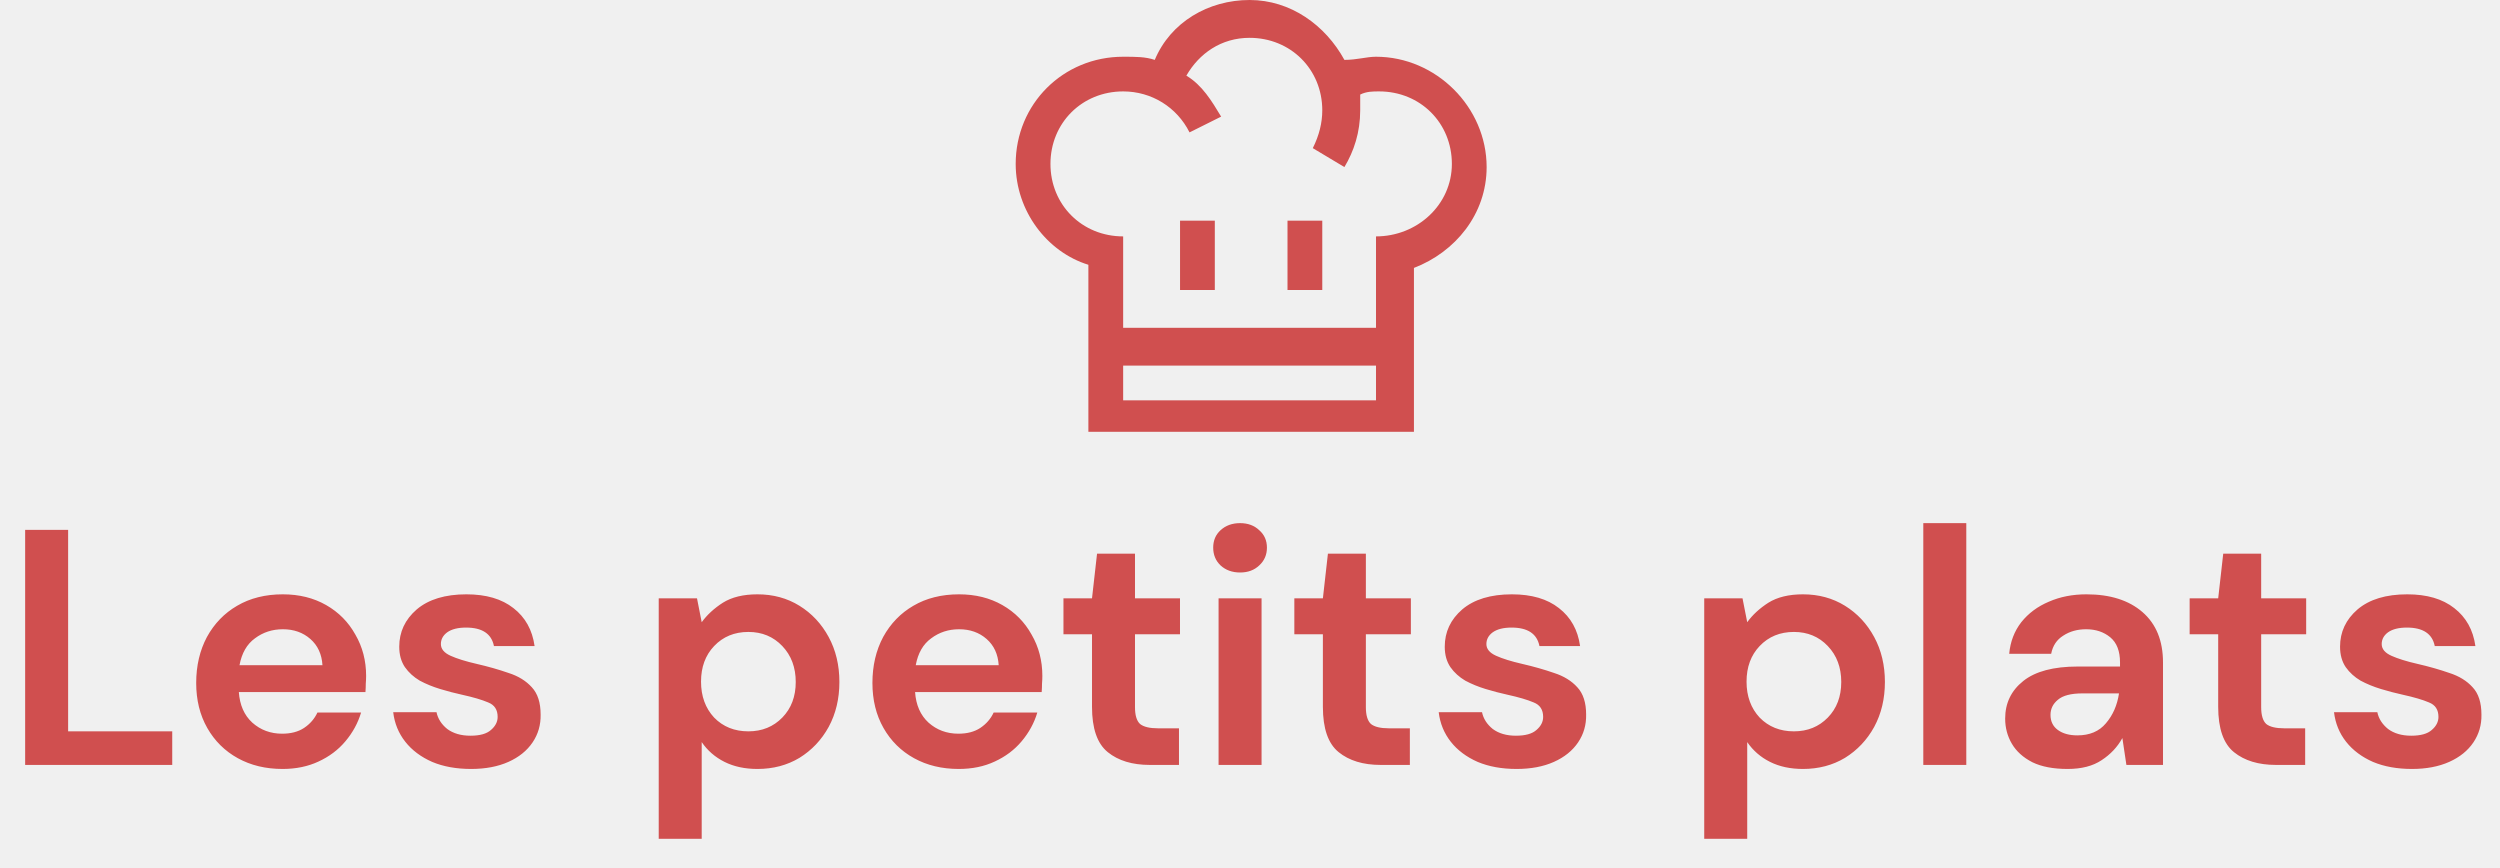
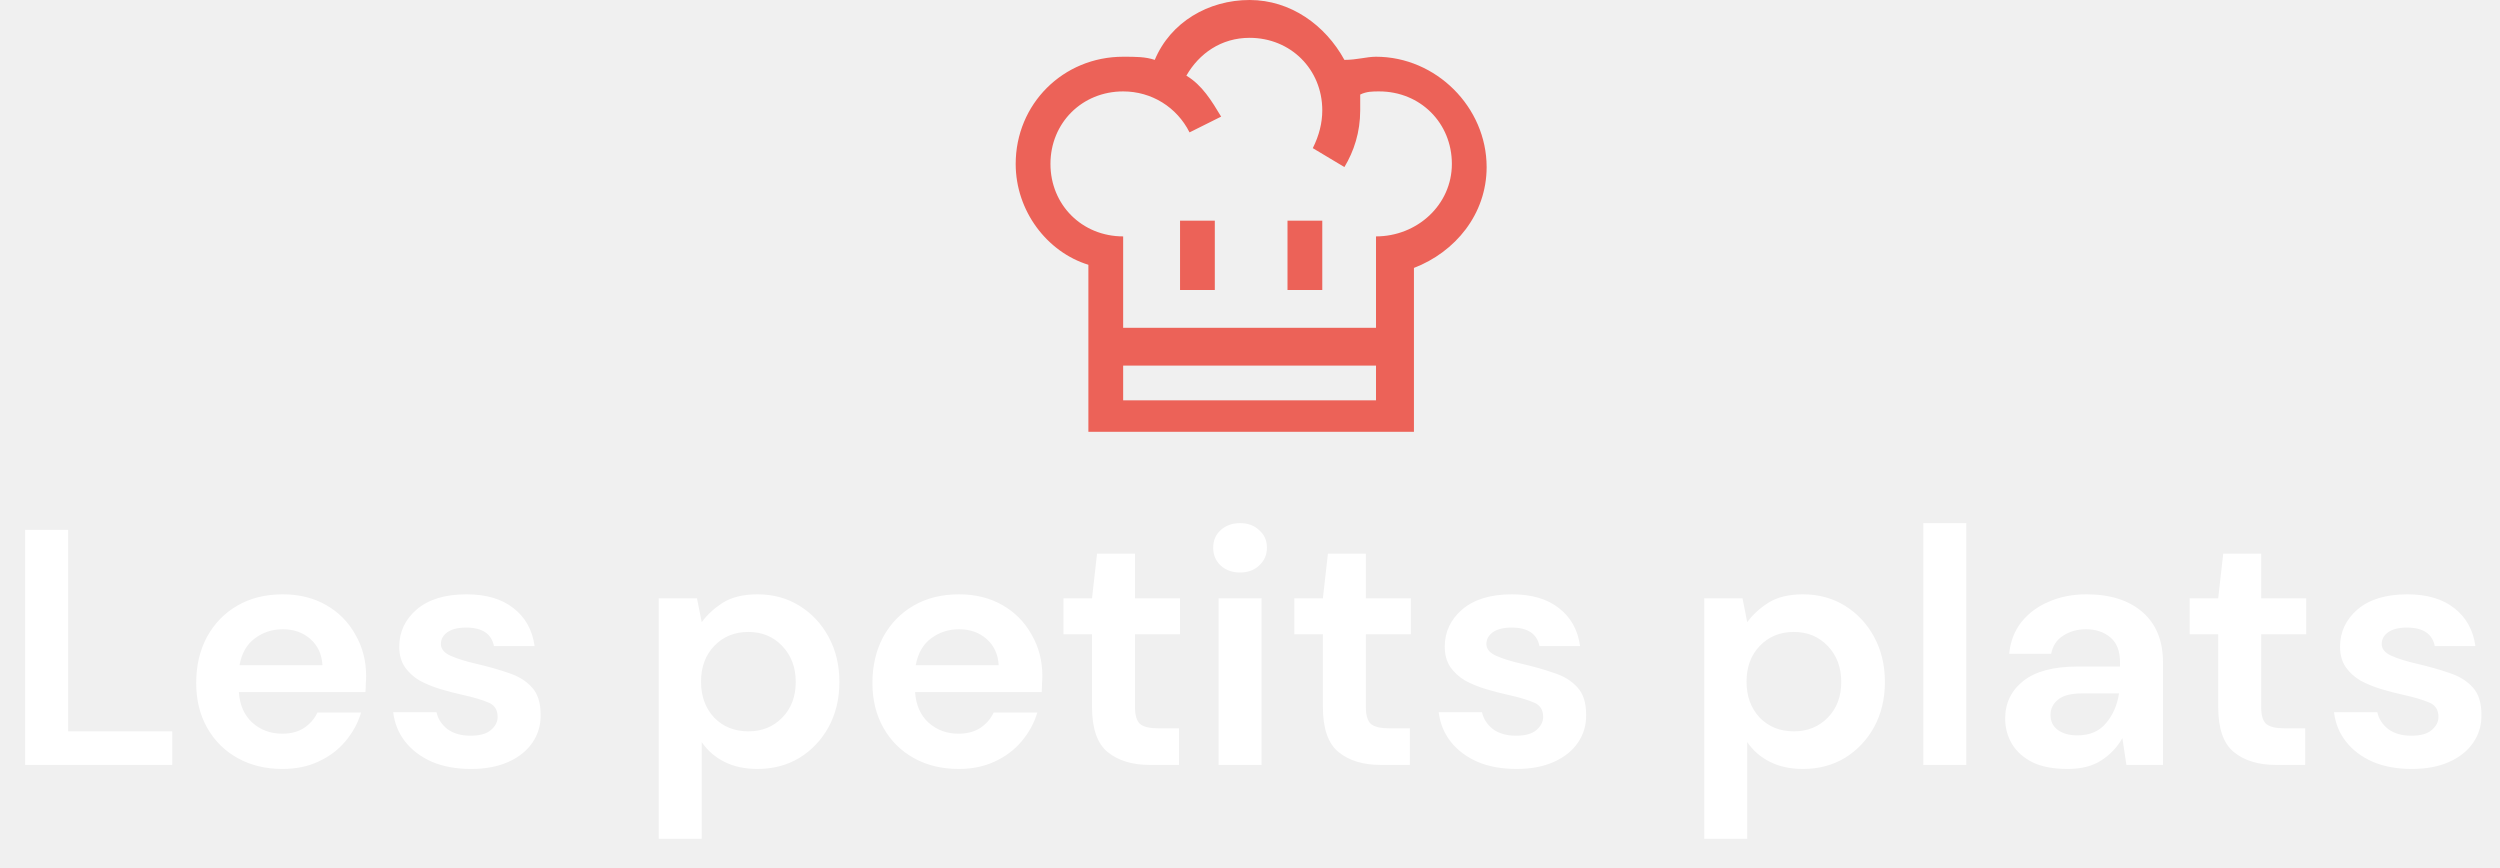
<svg xmlns="http://www.w3.org/2000/svg" width="268" height="93" viewBox="0 0 268 93" fill="none">
-   <path fill-rule="evenodd" clip-rule="evenodd" d="M147.508 25.342V35.142H120.402V25.342C115.998 25.342 112.609 21.963 112.609 17.571C112.609 13.178 115.998 9.799 120.402 9.799C123.452 9.799 126.162 11.489 127.518 14.192L130.906 12.502C129.889 10.813 128.873 9.123 127.179 8.11C128.534 5.744 130.906 4.055 133.955 4.055C138.36 4.055 141.748 7.434 141.748 11.826C141.748 13.178 141.409 14.53 140.732 15.881L144.12 17.909C145.137 16.219 145.814 14.192 145.814 11.826C145.814 11.151 145.814 10.813 145.814 10.137C146.492 9.799 147.169 9.799 147.847 9.799C152.252 9.799 155.64 13.178 155.64 17.571C155.64 21.963 151.913 25.342 147.508 25.342ZM147.508 42.913H120.402V39.196H147.508V42.913ZM147.508 6.082C146.492 6.082 145.475 6.42 144.12 6.42C142.087 2.703 138.36 0 133.955 0C129.551 0 125.485 2.365 123.791 6.42C122.774 6.082 121.758 6.082 120.402 6.082C113.965 6.082 108.882 11.151 108.882 17.571C108.882 22.639 112.271 27.032 116.675 28.384V46.292H151.574V28.721C155.979 27.032 159.367 22.977 159.367 17.909C159.367 11.489 153.946 6.082 147.508 6.082ZM130.228 31.087H126.501V23.653H130.228V31.087ZM141.748 31.087H138.021V23.653H141.748V31.087Z" fill="#D04F4F" />
-   <path d="M2.696 82V56.8H7.304V78.4H18.464V82H2.696ZM30.284 82.432C28.484 82.432 26.888 82.048 25.496 81.28C24.104 80.512 23.012 79.432 22.22 78.04C21.428 76.648 21.032 75.04 21.032 73.216C21.032 71.368 21.416 69.724 22.184 68.284C22.976 66.844 24.056 65.728 25.424 64.936C26.816 64.12 28.448 63.712 30.32 63.712C32.072 63.712 33.62 64.096 34.964 64.864C36.308 65.632 37.352 66.688 38.096 68.032C38.864 69.352 39.248 70.828 39.248 72.46C39.248 72.724 39.236 73 39.212 73.288C39.212 73.576 39.2 73.876 39.176 74.188H25.604C25.7 75.58 26.18 76.672 27.044 77.464C27.932 78.256 29 78.652 30.248 78.652C31.184 78.652 31.964 78.448 32.588 78.04C33.236 77.608 33.716 77.056 34.028 76.384H38.708C38.372 77.512 37.808 78.544 37.016 79.48C36.248 80.392 35.288 81.112 34.136 81.64C33.008 82.168 31.724 82.432 30.284 82.432ZM30.32 67.456C29.192 67.456 28.196 67.78 27.332 68.428C26.468 69.052 25.916 70.012 25.676 71.308H34.568C34.496 70.132 34.064 69.196 33.272 68.5C32.48 67.804 31.496 67.456 30.32 67.456ZM50.503 82.432C48.919 82.432 47.527 82.18 46.327 81.676C45.127 81.148 44.167 80.428 43.447 79.516C42.727 78.604 42.295 77.548 42.151 76.348H46.795C46.939 77.044 47.323 77.644 47.947 78.148C48.595 78.628 49.423 78.868 50.431 78.868C51.439 78.868 52.171 78.664 52.627 78.256C53.107 77.848 53.347 77.38 53.347 76.852C53.347 76.084 53.011 75.568 52.339 75.304C51.667 75.016 50.731 74.74 49.531 74.476C48.763 74.308 47.983 74.104 47.191 73.864C46.399 73.624 45.667 73.324 44.995 72.964C44.347 72.58 43.819 72.1 43.411 71.524C43.003 70.924 42.799 70.192 42.799 69.328C42.799 67.744 43.423 66.412 44.671 65.332C45.943 64.252 47.719 63.712 49.999 63.712C52.111 63.712 53.791 64.204 55.039 65.188C56.311 66.172 57.067 67.528 57.307 69.256H52.951C52.687 67.936 51.691 67.276 49.963 67.276C49.099 67.276 48.427 67.444 47.947 67.78C47.491 68.116 47.263 68.536 47.263 69.04C47.263 69.568 47.611 69.988 48.307 70.3C49.003 70.612 49.927 70.9 51.079 71.164C52.327 71.452 53.467 71.776 54.499 72.136C55.555 72.472 56.395 72.988 57.019 73.684C57.643 74.356 57.955 75.328 57.955 76.6C57.979 77.704 57.691 78.7 57.091 79.588C56.491 80.476 55.627 81.172 54.499 81.676C53.371 82.18 52.039 82.432 50.503 82.432ZM70.615 89.92V64.144H74.719L75.223 66.7C75.799 65.908 76.555 65.212 77.491 64.612C78.451 64.012 79.687 63.712 81.199 63.712C82.879 63.712 84.379 64.12 85.699 64.936C87.019 65.752 88.063 66.868 88.831 68.284C89.599 69.7 89.983 71.308 89.983 73.108C89.983 74.908 89.599 76.516 88.831 77.932C88.063 79.324 87.019 80.428 85.699 81.244C84.379 82.036 82.879 82.432 81.199 82.432C79.855 82.432 78.679 82.18 77.671 81.676C76.663 81.172 75.847 80.464 75.223 79.552V89.92H70.615ZM80.227 78.4C81.691 78.4 82.903 77.908 83.863 76.924C84.823 75.94 85.303 74.668 85.303 73.108C85.303 71.548 84.823 70.264 83.863 69.256C82.903 68.248 81.691 67.744 80.227 67.744C78.739 67.744 77.515 68.248 76.555 69.256C75.619 70.24 75.151 71.512 75.151 73.072C75.151 74.632 75.619 75.916 76.555 76.924C77.515 77.908 78.739 78.4 80.227 78.4ZM102.776 82.432C100.976 82.432 99.38 82.048 97.988 81.28C96.596 80.512 95.504 79.432 94.712 78.04C93.92 76.648 93.524 75.04 93.524 73.216C93.524 71.368 93.908 69.724 94.676 68.284C95.468 66.844 96.548 65.728 97.916 64.936C99.308 64.12 100.94 63.712 102.812 63.712C104.564 63.712 106.112 64.096 107.456 64.864C108.8 65.632 109.844 66.688 110.588 68.032C111.356 69.352 111.74 70.828 111.74 72.46C111.74 72.724 111.728 73 111.704 73.288C111.704 73.576 111.692 73.876 111.668 74.188H98.096C98.192 75.58 98.672 76.672 99.536 77.464C100.424 78.256 101.492 78.652 102.74 78.652C103.676 78.652 104.456 78.448 105.08 78.04C105.728 77.608 106.208 77.056 106.52 76.384H111.2C110.864 77.512 110.3 78.544 109.508 79.48C108.74 80.392 107.78 81.112 106.628 81.64C105.5 82.168 104.216 82.432 102.776 82.432ZM102.812 67.456C101.684 67.456 100.688 67.78 99.824 68.428C98.96 69.052 98.408 70.012 98.168 71.308H107.06C106.988 70.132 106.556 69.196 105.764 68.5C104.972 67.804 103.988 67.456 102.812 67.456ZM123.255 82C121.383 82 119.883 81.544 118.755 80.632C117.627 79.72 117.063 78.1 117.063 75.772V67.996H114.003V64.144H117.063L117.603 59.356H121.671V64.144H126.495V67.996H121.671V75.808C121.671 76.672 121.851 77.272 122.211 77.608C122.595 77.92 123.243 78.076 124.155 78.076H126.387V82H123.255ZM132.935 61.372C132.095 61.372 131.399 61.12 130.847 60.616C130.319 60.112 130.055 59.476 130.055 58.708C130.055 57.94 130.319 57.316 130.847 56.836C131.399 56.332 132.095 56.08 132.935 56.08C133.775 56.08 134.459 56.332 134.987 56.836C135.539 57.316 135.815 57.94 135.815 58.708C135.815 59.476 135.539 60.112 134.987 60.616C134.459 61.12 133.775 61.372 132.935 61.372ZM130.631 82V64.144H135.239V82H130.631ZM148.005 82C146.133 82 144.633 81.544 143.505 80.632C142.377 79.72 141.813 78.1 141.813 75.772V67.996H138.753V64.144H141.813L142.353 59.356H146.421V64.144H151.245V67.996H146.421V75.808C146.421 76.672 146.601 77.272 146.961 77.608C147.345 77.92 147.993 78.076 148.905 78.076H151.137V82H148.005ZM162.581 82.432C160.997 82.432 159.605 82.18 158.405 81.676C157.205 81.148 156.245 80.428 155.525 79.516C154.805 78.604 154.373 77.548 154.229 76.348H158.873C159.017 77.044 159.401 77.644 160.025 78.148C160.673 78.628 161.501 78.868 162.509 78.868C163.517 78.868 164.249 78.664 164.705 78.256C165.185 77.848 165.425 77.38 165.425 76.852C165.425 76.084 165.089 75.568 164.417 75.304C163.745 75.016 162.809 74.74 161.609 74.476C160.841 74.308 160.061 74.104 159.269 73.864C158.477 73.624 157.745 73.324 157.073 72.964C156.425 72.58 155.897 72.1 155.489 71.524C155.081 70.924 154.877 70.192 154.877 69.328C154.877 67.744 155.501 66.412 156.749 65.332C158.021 64.252 159.797 63.712 162.077 63.712C164.189 63.712 165.869 64.204 167.117 65.188C168.389 66.172 169.145 67.528 169.385 69.256H165.029C164.765 67.936 163.769 67.276 162.041 67.276C161.177 67.276 160.505 67.444 160.025 67.78C159.569 68.116 159.341 68.536 159.341 69.04C159.341 69.568 159.689 69.988 160.385 70.3C161.081 70.612 162.005 70.9 163.157 71.164C164.405 71.452 165.545 71.776 166.577 72.136C167.633 72.472 168.473 72.988 169.097 73.684C169.721 74.356 170.033 75.328 170.033 76.6C170.057 77.704 169.769 78.7 169.169 79.588C168.569 80.476 167.705 81.172 166.577 81.676C165.449 82.18 164.117 82.432 162.581 82.432ZM182.694 89.92V64.144H186.798L187.302 66.7C187.878 65.908 188.634 65.212 189.57 64.612C190.53 64.012 191.766 63.712 193.278 63.712C194.958 63.712 196.458 64.12 197.778 64.936C199.098 65.752 200.142 66.868 200.91 68.284C201.678 69.7 202.062 71.308 202.062 73.108C202.062 74.908 201.678 76.516 200.91 77.932C200.142 79.324 199.098 80.428 197.778 81.244C196.458 82.036 194.958 82.432 193.278 82.432C191.934 82.432 190.758 82.18 189.75 81.676C188.742 81.172 187.926 80.464 187.302 79.552V89.92H182.694ZM192.306 78.4C193.77 78.4 194.982 77.908 195.942 76.924C196.902 75.94 197.382 74.668 197.382 73.108C197.382 71.548 196.902 70.264 195.942 69.256C194.982 68.248 193.77 67.744 192.306 67.744C190.818 67.744 189.594 68.248 188.634 69.256C187.698 70.24 187.23 71.512 187.23 73.072C187.23 74.632 187.698 75.916 188.634 76.924C189.594 77.908 190.818 78.4 192.306 78.4ZM206.178 82V56.08H210.786V82H206.178ZM221.65 82.432C220.114 82.432 218.854 82.192 217.87 81.712C216.886 81.208 216.154 80.548 215.674 79.732C215.194 78.916 214.954 78.016 214.954 77.032C214.954 75.376 215.602 74.032 216.898 73C218.194 71.968 220.138 71.452 222.73 71.452H227.266V71.02C227.266 69.796 226.918 68.896 226.222 68.32C225.526 67.744 224.662 67.456 223.63 67.456C222.694 67.456 221.878 67.684 221.182 68.14C220.486 68.572 220.054 69.22 219.886 70.084H215.386C215.506 68.788 215.938 67.66 216.682 66.7C217.45 65.74 218.434 65.008 219.634 64.504C220.834 63.976 222.178 63.712 223.666 63.712C226.21 63.712 228.214 64.348 229.678 65.62C231.142 66.892 231.874 68.692 231.874 71.02V82H227.95L227.518 79.12C226.99 80.08 226.246 80.872 225.286 81.496C224.35 82.12 223.138 82.432 221.65 82.432ZM222.694 78.832C224.014 78.832 225.034 78.4 225.754 77.536C226.498 76.672 226.966 75.604 227.158 74.332H223.234C222.01 74.332 221.134 74.56 220.606 75.016C220.078 75.448 219.814 75.988 219.814 76.636C219.814 77.332 220.078 77.872 220.606 78.256C221.134 78.64 221.83 78.832 222.694 78.832ZM243.982 82C242.11 82 240.61 81.544 239.482 80.632C238.354 79.72 237.79 78.1 237.79 75.772V67.996H234.73V64.144H237.79L238.33 59.356H242.398V64.144H247.222V67.996H242.398V75.808C242.398 76.672 242.578 77.272 242.938 77.608C243.322 77.92 243.97 78.076 244.882 78.076H247.114V82H243.982ZM258.558 82.432C256.974 82.432 255.582 82.18 254.382 81.676C253.182 81.148 252.222 80.428 251.502 79.516C250.782 78.604 250.35 77.548 250.206 76.348H254.85C254.994 77.044 255.378 77.644 256.002 78.148C256.65 78.628 257.478 78.868 258.486 78.868C259.494 78.868 260.226 78.664 260.682 78.256C261.162 77.848 261.402 77.38 261.402 76.852C261.402 76.084 261.066 75.568 260.394 75.304C259.722 75.016 258.786 74.74 257.586 74.476C256.818 74.308 256.038 74.104 255.246 73.864C254.454 73.624 253.722 73.324 253.05 72.964C252.402 72.58 251.874 72.1 251.466 71.524C251.058 70.924 250.854 70.192 250.854 69.328C250.854 67.744 251.478 66.412 252.726 65.332C253.998 64.252 255.774 63.712 258.054 63.712C260.166 63.712 261.846 64.204 263.094 65.188C264.366 66.172 265.122 67.528 265.362 69.256H261.006C260.742 67.936 259.746 67.276 258.018 67.276C257.154 67.276 256.482 67.444 256.002 67.78C255.546 68.116 255.318 68.536 255.318 69.04C255.318 69.568 255.666 69.988 256.362 70.3C257.058 70.612 257.982 70.9 259.134 71.164C260.382 71.452 261.522 71.776 262.554 72.136C263.61 72.472 264.45 72.988 265.074 73.684C265.698 74.356 266.01 75.328 266.01 76.6C266.034 77.704 265.746 78.7 265.146 79.588C264.546 80.476 263.682 81.172 262.554 81.676C261.426 82.18 260.094 82.432 258.558 82.432Z" fill="#D04F4F" />
+   <path fill-rule="evenodd" clip-rule="evenodd" d="M147.508 25.342V35.142H120.402V25.342C115.998 25.342 112.609 21.963 112.609 17.571C112.609 13.178 115.998 9.799 120.402 9.799C123.452 9.799 126.162 11.489 127.518 14.192L130.906 12.502C129.889 10.813 128.873 9.123 127.179 8.11C128.534 5.744 130.906 4.055 133.955 4.055C138.36 4.055 141.748 7.434 141.748 11.826C141.748 13.178 141.409 14.53 140.732 15.881L144.12 17.909C145.137 16.219 145.814 14.192 145.814 11.826C145.814 11.151 145.814 10.813 145.814 10.137C146.492 9.799 147.169 9.799 147.847 9.799C152.252 9.799 155.64 13.178 155.64 17.571C155.64 21.963 151.913 25.342 147.508 25.342ZM147.508 42.913H120.402V39.196H147.508V42.913ZM147.508 6.082C146.492 6.082 145.475 6.42 144.12 6.42C142.087 2.703 138.36 0 133.955 0C129.551 0 125.485 2.365 123.791 6.42C122.774 6.082 121.758 6.082 120.402 6.082C113.965 6.082 108.882 11.151 108.882 17.571C108.882 22.639 112.271 27.032 116.675 28.384V46.292H151.574V28.721C155.979 27.032 159.367 22.977 159.367 17.909C159.367 11.489 153.946 6.082 147.508 6.082ZM130.228 31.087H126.501V23.653H130.228V31.087ZM141.748 31.087H138.021V23.653H141.748V31.087Z" fill="#ec6258" />
+   <path d="M2.696 82V56.8H7.304V78.4H18.464V82H2.696ZM30.284 82.432C28.484 82.432 26.888 82.048 25.496 81.28C24.104 80.512 23.012 79.432 22.22 78.04C21.428 76.648 21.032 75.04 21.032 73.216C21.032 71.368 21.416 69.724 22.184 68.284C22.976 66.844 24.056 65.728 25.424 64.936C26.816 64.12 28.448 63.712 30.32 63.712C32.072 63.712 33.62 64.096 34.964 64.864C36.308 65.632 37.352 66.688 38.096 68.032C38.864 69.352 39.248 70.828 39.248 72.46C39.248 72.724 39.236 73 39.212 73.288C39.212 73.576 39.2 73.876 39.176 74.188H25.604C25.7 75.58 26.18 76.672 27.044 77.464C27.932 78.256 29 78.652 30.248 78.652C31.184 78.652 31.964 78.448 32.588 78.04C33.236 77.608 33.716 77.056 34.028 76.384H38.708C38.372 77.512 37.808 78.544 37.016 79.48C36.248 80.392 35.288 81.112 34.136 81.64C33.008 82.168 31.724 82.432 30.284 82.432ZM30.32 67.456C29.192 67.456 28.196 67.78 27.332 68.428C26.468 69.052 25.916 70.012 25.676 71.308H34.568C34.496 70.132 34.064 69.196 33.272 68.5C32.48 67.804 31.496 67.456 30.32 67.456ZM50.503 82.432C48.919 82.432 47.527 82.18 46.327 81.676C45.127 81.148 44.167 80.428 43.447 79.516C42.727 78.604 42.295 77.548 42.151 76.348H46.795C46.939 77.044 47.323 77.644 47.947 78.148C48.595 78.628 49.423 78.868 50.431 78.868C51.439 78.868 52.171 78.664 52.627 78.256C53.107 77.848 53.347 77.38 53.347 76.852C53.347 76.084 53.011 75.568 52.339 75.304C51.667 75.016 50.731 74.74 49.531 74.476C48.763 74.308 47.983 74.104 47.191 73.864C46.399 73.624 45.667 73.324 44.995 72.964C44.347 72.58 43.819 72.1 43.411 71.524C43.003 70.924 42.799 70.192 42.799 69.328C42.799 67.744 43.423 66.412 44.671 65.332C45.943 64.252 47.719 63.712 49.999 63.712C52.111 63.712 53.791 64.204 55.039 65.188C56.311 66.172 57.067 67.528 57.307 69.256H52.951C52.687 67.936 51.691 67.276 49.963 67.276C49.099 67.276 48.427 67.444 47.947 67.78C47.491 68.116 47.263 68.536 47.263 69.04C47.263 69.568 47.611 69.988 48.307 70.3C49.003 70.612 49.927 70.9 51.079 71.164C52.327 71.452 53.467 71.776 54.499 72.136C55.555 72.472 56.395 72.988 57.019 73.684C57.643 74.356 57.955 75.328 57.955 76.6C57.979 77.704 57.691 78.7 57.091 79.588C56.491 80.476 55.627 81.172 54.499 81.676C53.371 82.18 52.039 82.432 50.503 82.432ZM70.615 89.92V64.144H74.719L75.223 66.7C75.799 65.908 76.555 65.212 77.491 64.612C78.451 64.012 79.687 63.712 81.199 63.712C82.879 63.712 84.379 64.12 85.699 64.936C87.019 65.752 88.063 66.868 88.831 68.284C89.599 69.7 89.983 71.308 89.983 73.108C89.983 74.908 89.599 76.516 88.831 77.932C88.063 79.324 87.019 80.428 85.699 81.244C84.379 82.036 82.879 82.432 81.199 82.432C79.855 82.432 78.679 82.18 77.671 81.676C76.663 81.172 75.847 80.464 75.223 79.552V89.92H70.615ZM80.227 78.4C81.691 78.4 82.903 77.908 83.863 76.924C84.823 75.94 85.303 74.668 85.303 73.108C85.303 71.548 84.823 70.264 83.863 69.256C82.903 68.248 81.691 67.744 80.227 67.744C78.739 67.744 77.515 68.248 76.555 69.256C75.619 70.24 75.151 71.512 75.151 73.072C75.151 74.632 75.619 75.916 76.555 76.924C77.515 77.908 78.739 78.4 80.227 78.4ZM102.776 82.432C100.976 82.432 99.38 82.048 97.988 81.28C96.596 80.512 95.504 79.432 94.712 78.04C93.92 76.648 93.524 75.04 93.524 73.216C93.524 71.368 93.908 69.724 94.676 68.284C95.468 66.844 96.548 65.728 97.916 64.936C99.308 64.12 100.94 63.712 102.812 63.712C104.564 63.712 106.112 64.096 107.456 64.864C108.8 65.632 109.844 66.688 110.588 68.032C111.356 69.352 111.74 70.828 111.74 72.46C111.74 72.724 111.728 73 111.704 73.288C111.704 73.576 111.692 73.876 111.668 74.188H98.096C98.192 75.58 98.672 76.672 99.536 77.464C100.424 78.256 101.492 78.652 102.74 78.652C103.676 78.652 104.456 78.448 105.08 78.04C105.728 77.608 106.208 77.056 106.52 76.384H111.2C110.864 77.512 110.3 78.544 109.508 79.48C108.74 80.392 107.78 81.112 106.628 81.64C105.5 82.168 104.216 82.432 102.776 82.432ZM102.812 67.456C101.684 67.456 100.688 67.78 99.824 68.428C98.96 69.052 98.408 70.012 98.168 71.308H107.06C106.988 70.132 106.556 69.196 105.764 68.5C104.972 67.804 103.988 67.456 102.812 67.456ZM123.255 82C121.383 82 119.883 81.544 118.755 80.632C117.627 79.72 117.063 78.1 117.063 75.772V67.996H114.003V64.144H117.063L117.603 59.356H121.671V64.144H126.495V67.996H121.671V75.808C121.671 76.672 121.851 77.272 122.211 77.608C122.595 77.92 123.243 78.076 124.155 78.076H126.387V82H123.255ZM132.935 61.372C132.095 61.372 131.399 61.12 130.847 60.616C130.319 60.112 130.055 59.476 130.055 58.708C130.055 57.94 130.319 57.316 130.847 56.836C131.399 56.332 132.095 56.08 132.935 56.08C133.775 56.08 134.459 56.332 134.987 56.836C135.539 57.316 135.815 57.94 135.815 58.708C135.815 59.476 135.539 60.112 134.987 60.616C134.459 61.12 133.775 61.372 132.935 61.372ZM130.631 82V64.144H135.239V82H130.631ZM148.005 82C146.133 82 144.633 81.544 143.505 80.632C142.377 79.72 141.813 78.1 141.813 75.772V67.996H138.753V64.144H141.813L142.353 59.356H146.421V64.144H151.245V67.996H146.421V75.808C146.421 76.672 146.601 77.272 146.961 77.608C147.345 77.92 147.993 78.076 148.905 78.076H151.137V82H148.005ZM162.581 82.432C160.997 82.432 159.605 82.18 158.405 81.676C157.205 81.148 156.245 80.428 155.525 79.516C154.805 78.604 154.373 77.548 154.229 76.348H158.873C159.017 77.044 159.401 77.644 160.025 78.148C160.673 78.628 161.501 78.868 162.509 78.868C163.517 78.868 164.249 78.664 164.705 78.256C165.185 77.848 165.425 77.38 165.425 76.852C165.425 76.084 165.089 75.568 164.417 75.304C163.745 75.016 162.809 74.74 161.609 74.476C160.841 74.308 160.061 74.104 159.269 73.864C158.477 73.624 157.745 73.324 157.073 72.964C156.425 72.58 155.897 72.1 155.489 71.524C155.081 70.924 154.877 70.192 154.877 69.328C154.877 67.744 155.501 66.412 156.749 65.332C158.021 64.252 159.797 63.712 162.077 63.712C164.189 63.712 165.869 64.204 167.117 65.188C168.389 66.172 169.145 67.528 169.385 69.256H165.029C164.765 67.936 163.769 67.276 162.041 67.276C161.177 67.276 160.505 67.444 160.025 67.78C159.569 68.116 159.341 68.536 159.341 69.04C159.341 69.568 159.689 69.988 160.385 70.3C161.081 70.612 162.005 70.9 163.157 71.164C164.405 71.452 165.545 71.776 166.577 72.136C167.633 72.472 168.473 72.988 169.097 73.684C169.721 74.356 170.033 75.328 170.033 76.6C170.057 77.704 169.769 78.7 169.169 79.588C168.569 80.476 167.705 81.172 166.577 81.676C165.449 82.18 164.117 82.432 162.581 82.432ZM182.694 89.92V64.144H186.798L187.302 66.7C187.878 65.908 188.634 65.212 189.57 64.612C190.53 64.012 191.766 63.712 193.278 63.712C194.958 63.712 196.458 64.12 197.778 64.936C199.098 65.752 200.142 66.868 200.91 68.284C201.678 69.7 202.062 71.308 202.062 73.108C202.062 74.908 201.678 76.516 200.91 77.932C200.142 79.324 199.098 80.428 197.778 81.244C196.458 82.036 194.958 82.432 193.278 82.432C191.934 82.432 190.758 82.18 189.75 81.676C188.742 81.172 187.926 80.464 187.302 79.552V89.92H182.694ZM192.306 78.4C193.77 78.4 194.982 77.908 195.942 76.924C196.902 75.94 197.382 74.668 197.382 73.108C197.382 71.548 196.902 70.264 195.942 69.256C194.982 68.248 193.77 67.744 192.306 67.744C190.818 67.744 189.594 68.248 188.634 69.256C187.698 70.24 187.23 71.512 187.23 73.072C187.23 74.632 187.698 75.916 188.634 76.924C189.594 77.908 190.818 78.4 192.306 78.4ZM206.178 82V56.08H210.786V82H206.178ZM221.65 82.432C220.114 82.432 218.854 82.192 217.87 81.712C216.886 81.208 216.154 80.548 215.674 79.732C215.194 78.916 214.954 78.016 214.954 77.032C214.954 75.376 215.602 74.032 216.898 73C218.194 71.968 220.138 71.452 222.73 71.452H227.266V71.02C227.266 69.796 226.918 68.896 226.222 68.32C225.526 67.744 224.662 67.456 223.63 67.456C222.694 67.456 221.878 67.684 221.182 68.14C220.486 68.572 220.054 69.22 219.886 70.084H215.386C215.506 68.788 215.938 67.66 216.682 66.7C217.45 65.74 218.434 65.008 219.634 64.504C220.834 63.976 222.178 63.712 223.666 63.712C226.21 63.712 228.214 64.348 229.678 65.62C231.142 66.892 231.874 68.692 231.874 71.02V82H227.95L227.518 79.12C226.99 80.08 226.246 80.872 225.286 81.496C224.35 82.12 223.138 82.432 221.65 82.432ZM222.694 78.832C224.014 78.832 225.034 78.4 225.754 77.536C226.498 76.672 226.966 75.604 227.158 74.332H223.234C222.01 74.332 221.134 74.56 220.606 75.016C220.078 75.448 219.814 75.988 219.814 76.636C219.814 77.332 220.078 77.872 220.606 78.256C221.134 78.64 221.83 78.832 222.694 78.832ZM243.982 82C242.11 82 240.61 81.544 239.482 80.632C238.354 79.72 237.79 78.1 237.79 75.772V67.996H234.73V64.144H237.79L238.33 59.356H242.398V64.144H247.222V67.996H242.398V75.808C242.398 76.672 242.578 77.272 242.938 77.608C243.322 77.92 243.97 78.076 244.882 78.076H247.114V82H243.982ZM258.558 82.432C256.974 82.432 255.582 82.18 254.382 81.676C253.182 81.148 252.222 80.428 251.502 79.516C250.782 78.604 250.35 77.548 250.206 76.348H254.85C254.994 77.044 255.378 77.644 256.002 78.148C256.65 78.628 257.478 78.868 258.486 78.868C259.494 78.868 260.226 78.664 260.682 78.256C261.162 77.848 261.402 77.38 261.402 76.852C261.402 76.084 261.066 75.568 260.394 75.304C259.722 75.016 258.786 74.74 257.586 74.476C256.818 74.308 256.038 74.104 255.246 73.864C254.454 73.624 253.722 73.324 253.05 72.964C252.402 72.58 251.874 72.1 251.466 71.524C251.058 70.924 250.854 70.192 250.854 69.328C250.854 67.744 251.478 66.412 252.726 65.332C253.998 64.252 255.774 63.712 258.054 63.712C260.166 63.712 261.846 64.204 263.094 65.188C264.366 66.172 265.122 67.528 265.362 69.256H261.006C260.742 67.936 259.746 67.276 258.018 67.276C257.154 67.276 256.482 67.444 256.002 67.78C255.546 68.116 255.318 68.536 255.318 69.04C255.318 69.568 255.666 69.988 256.362 70.3C257.058 70.612 257.982 70.9 259.134 71.164C260.382 71.452 261.522 71.776 262.554 72.136C263.61 72.472 264.45 72.988 265.074 73.684C265.698 74.356 266.01 75.328 266.01 76.6C266.034 77.704 265.746 78.7 265.146 79.588C264.546 80.476 263.682 81.172 262.554 81.676C261.426 82.18 260.094 82.432 258.558 82.432Z" fill="white" />
</svg>
